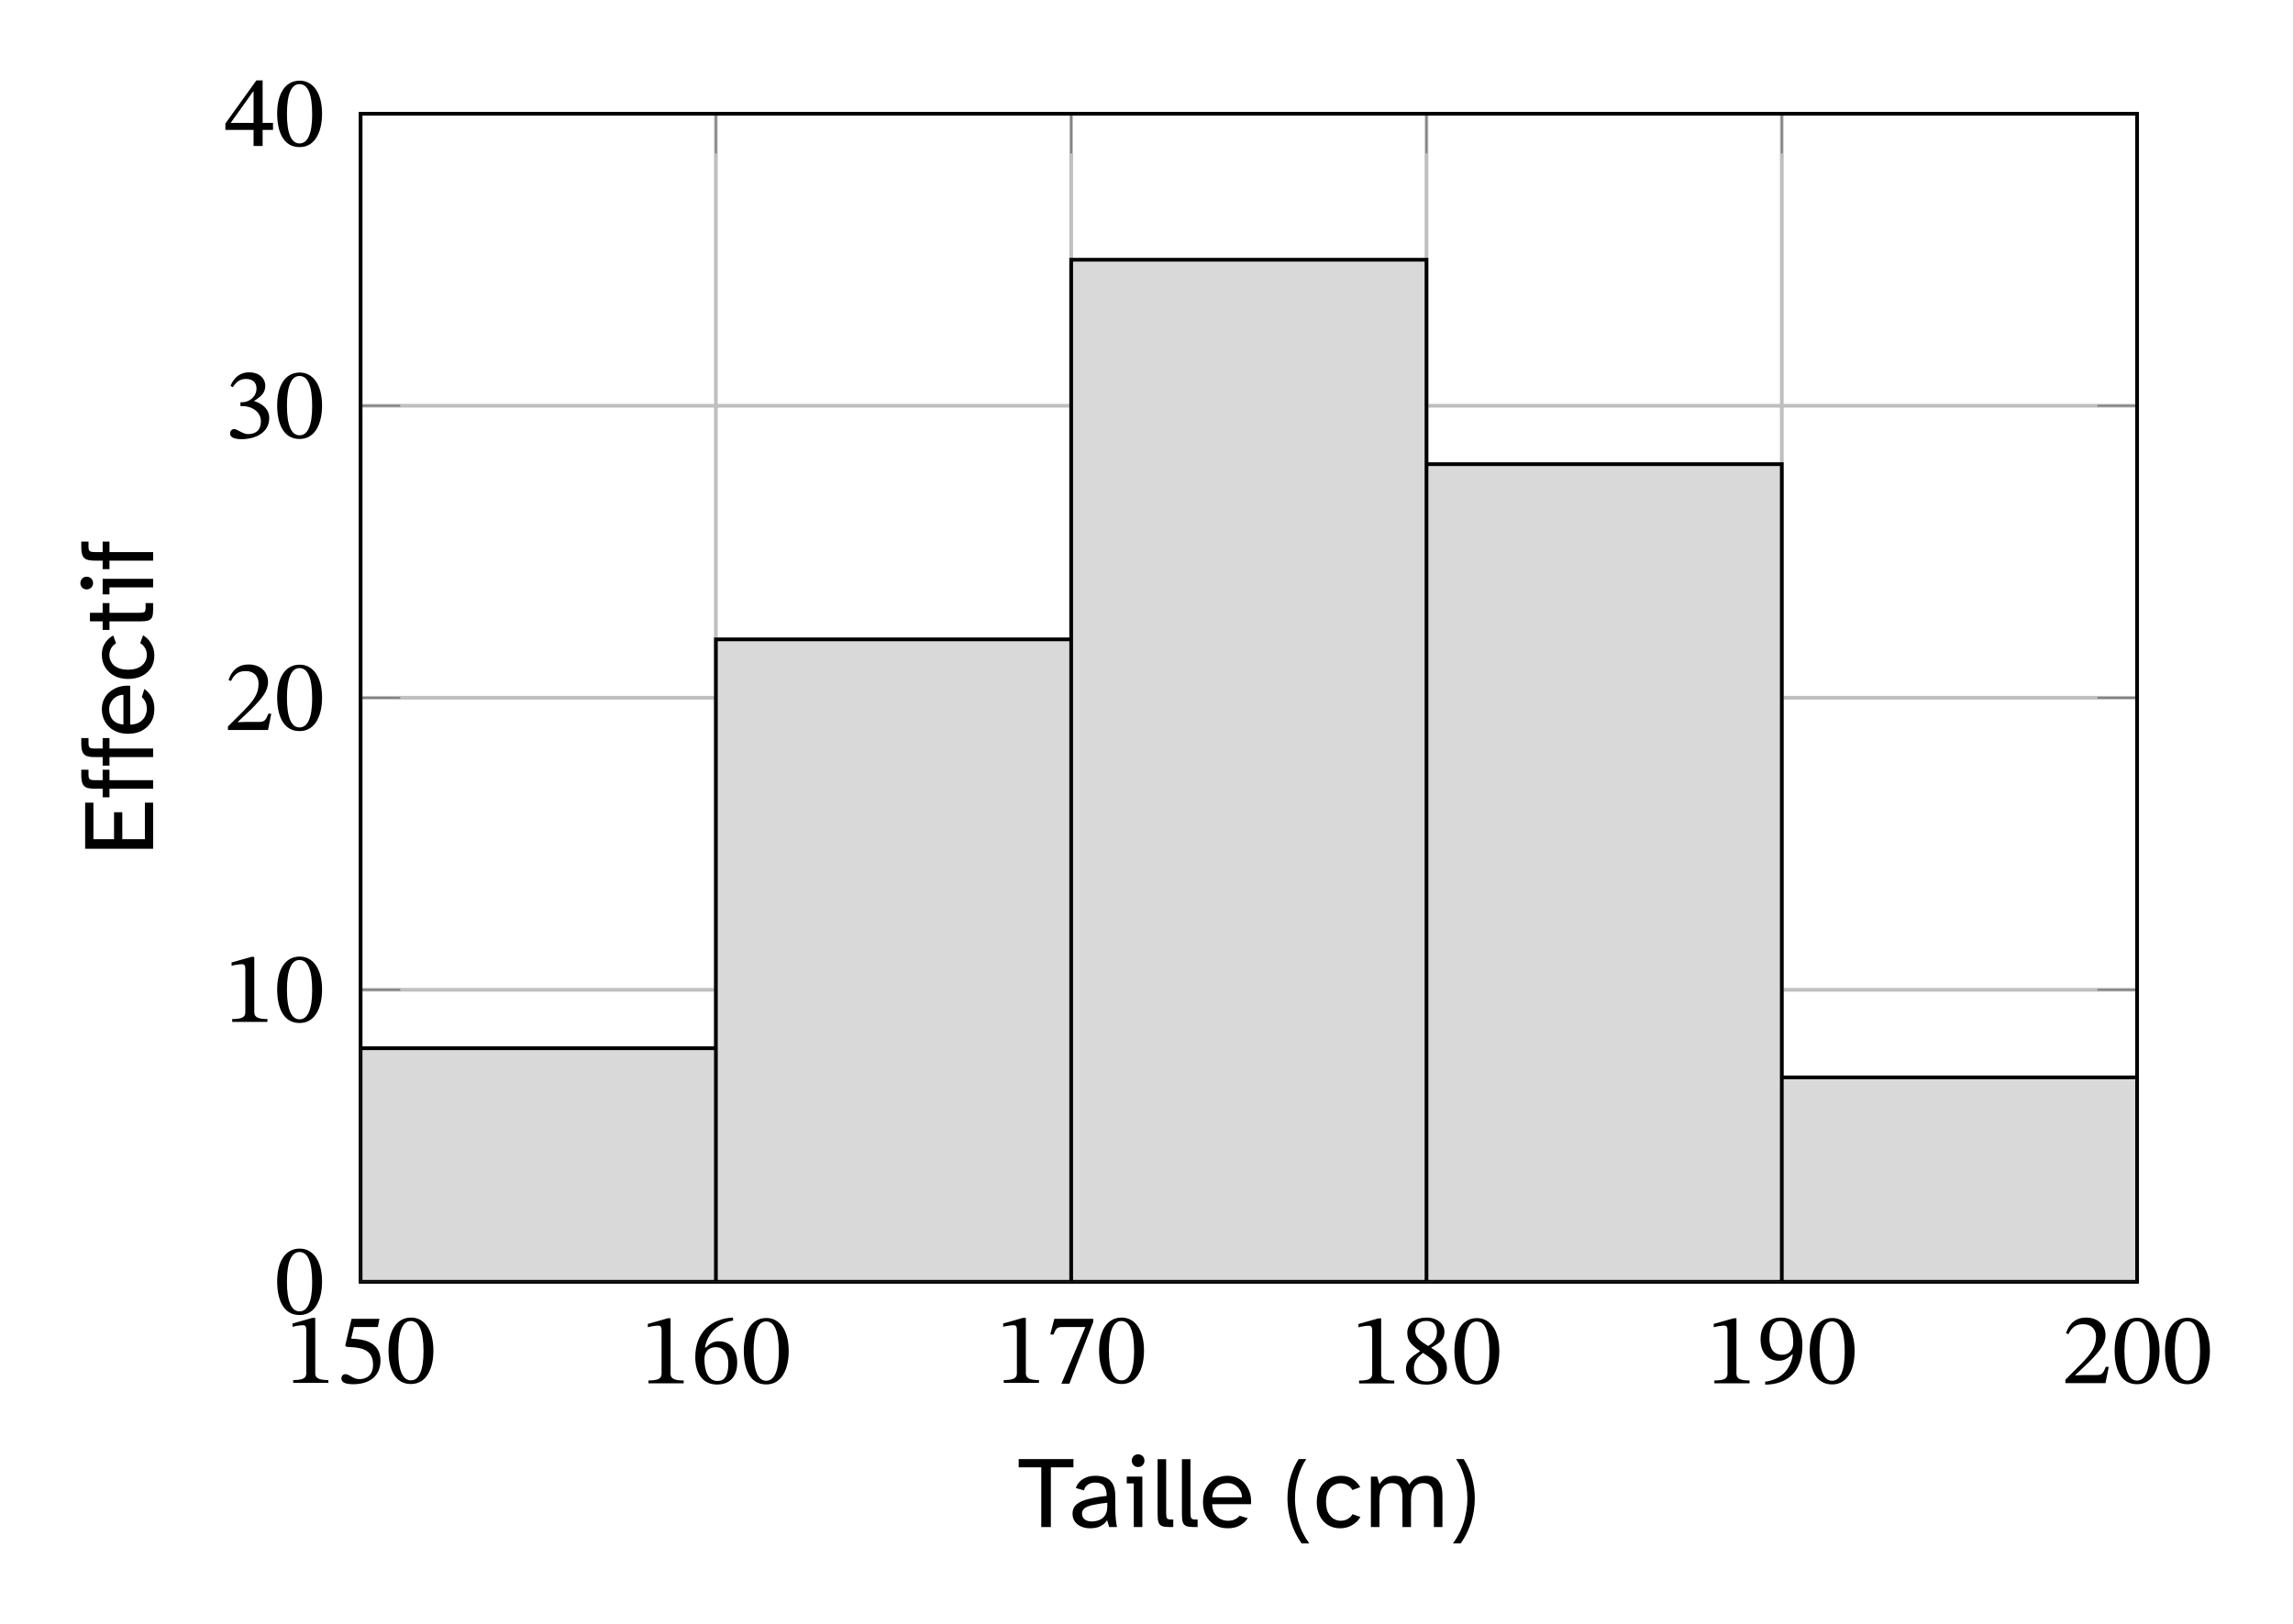
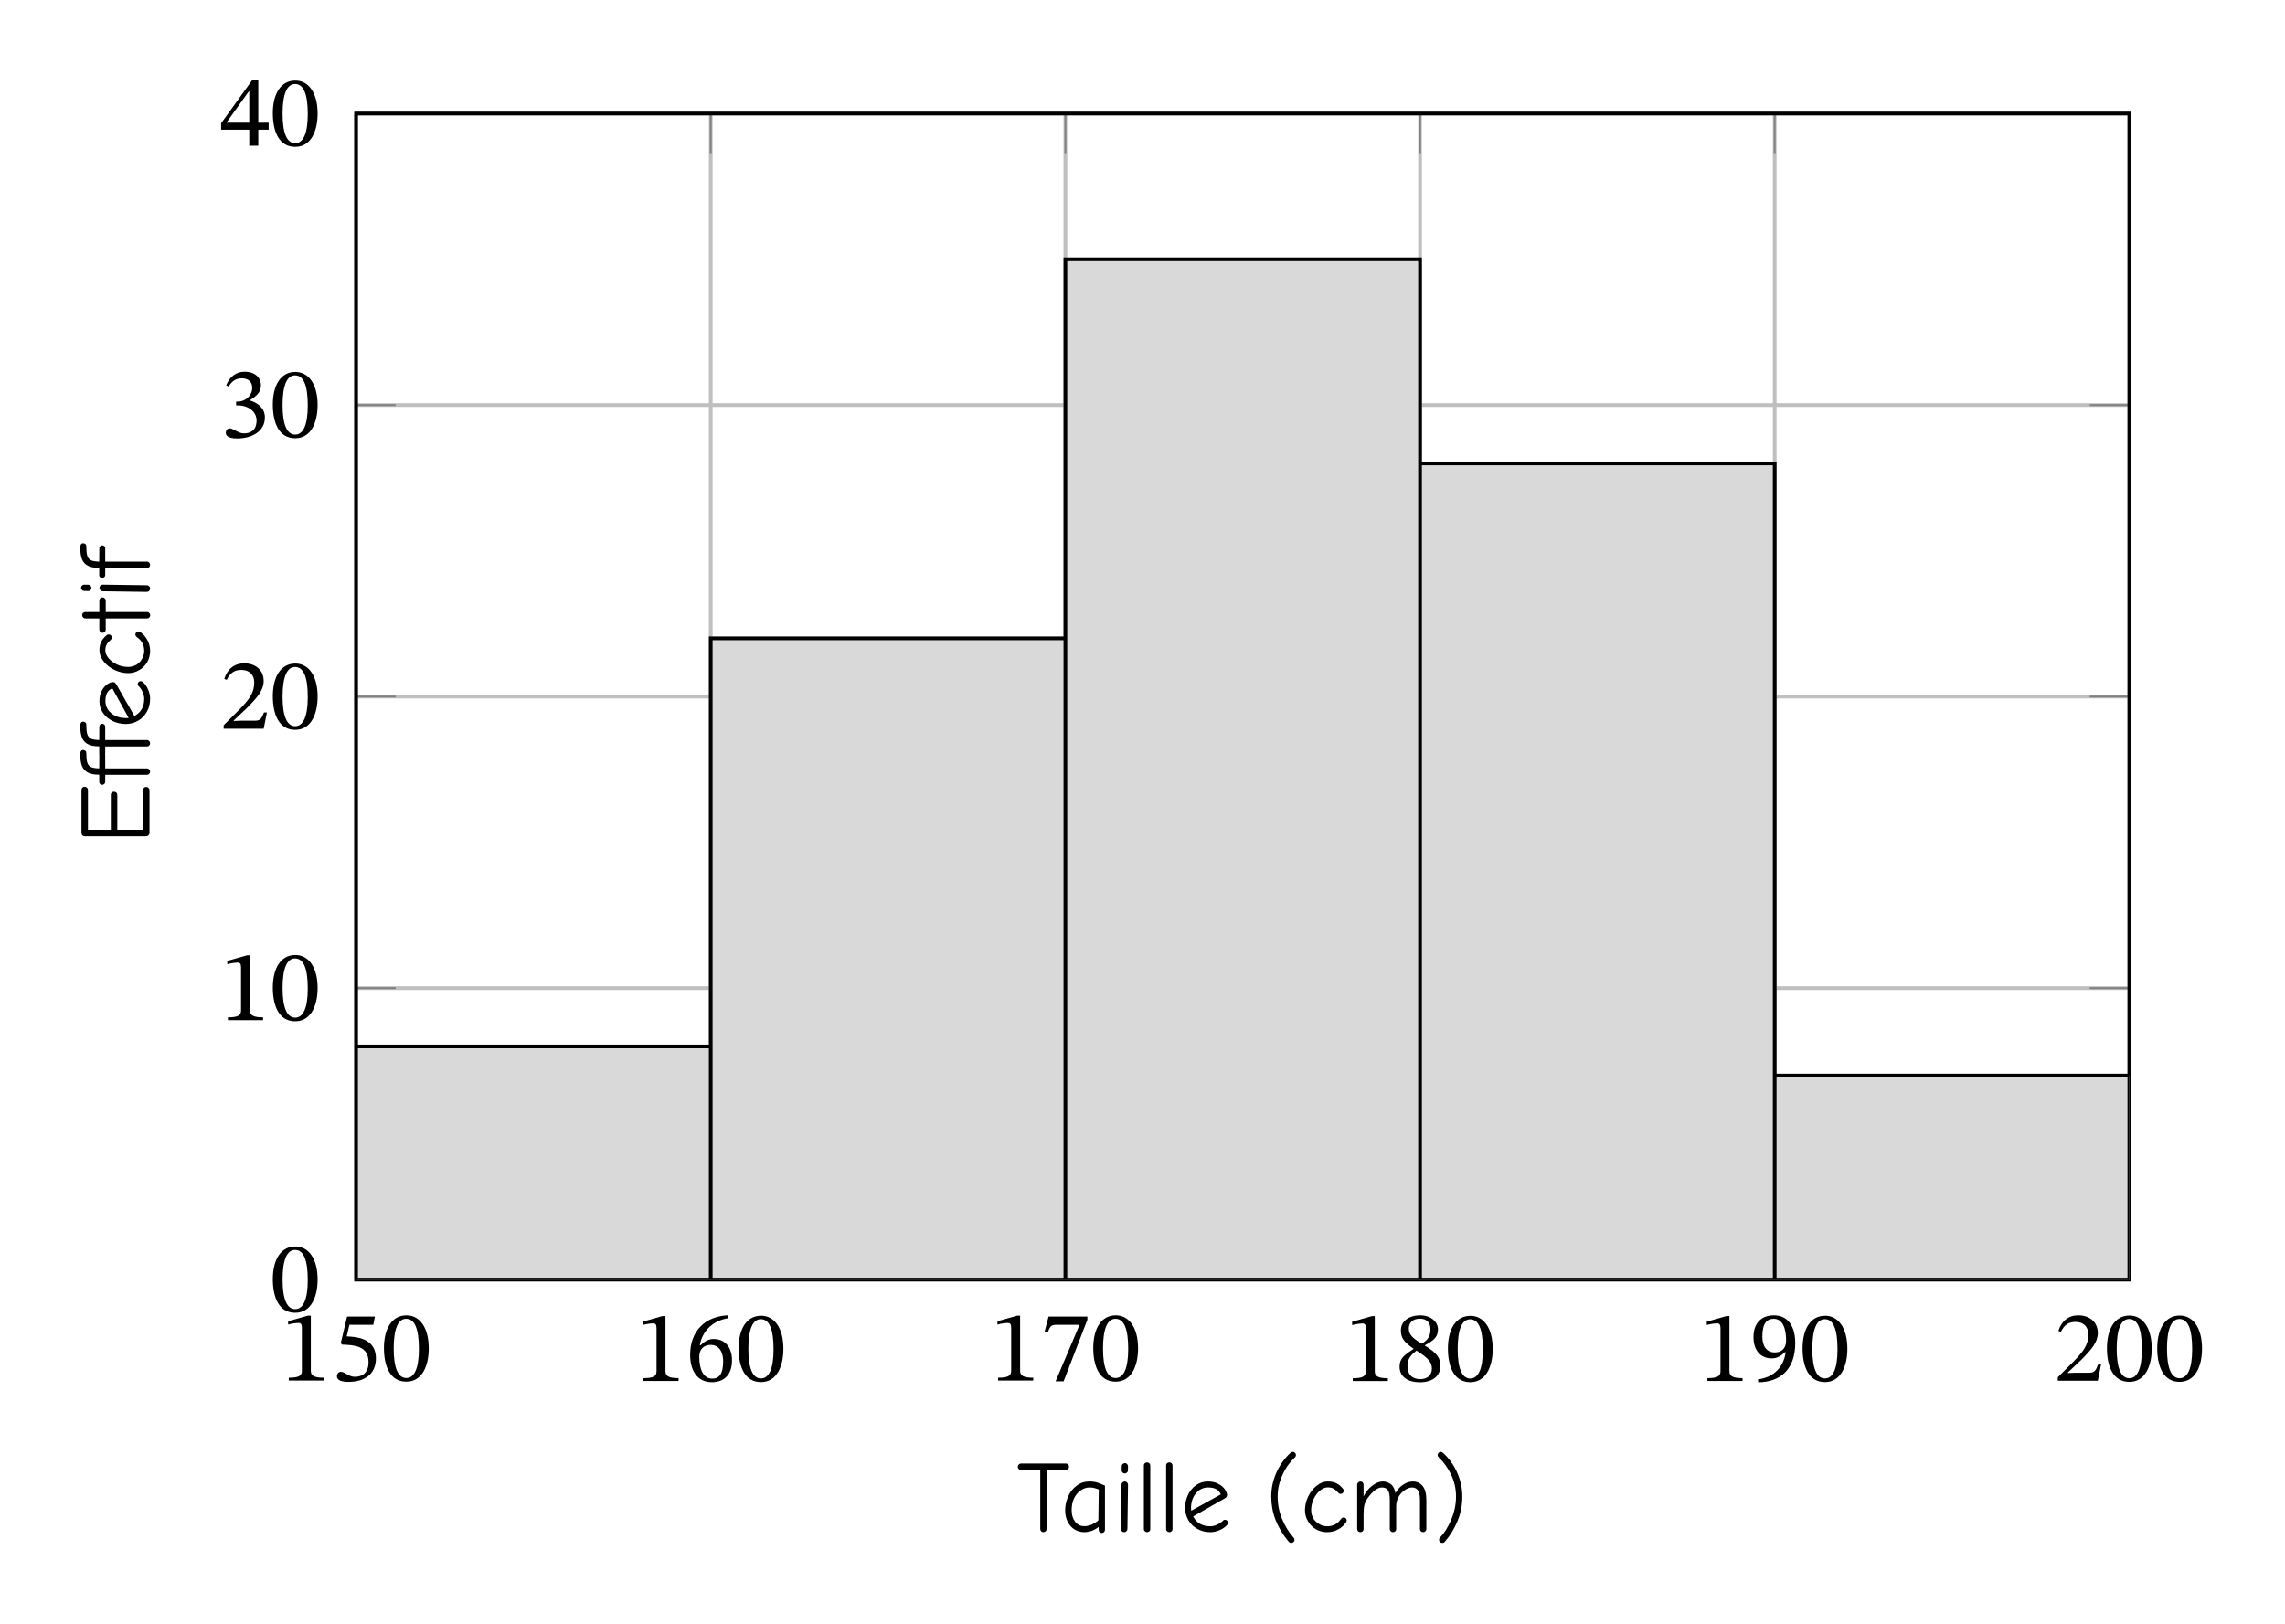
- <svg xmlns="http://www.w3.org/2000/svg" xmlns:xlink="http://www.w3.org/1999/xlink" version="1.1" width="245.81" height="174.11" viewBox="0 0 245.81 174.11">
+ <svg xmlns="http://www.w3.org/2000/svg" xmlns:xlink="http://www.w3.org/1999/xlink" version="1.1" width="245.4" height="174.34" viewBox="0 0 245.4 174.34">
  <defs>
    <path id="font_1_1138" d="M.426 0V.028C.334 .028 .297 .046 .297 .095V.639H.268L.074 .584V.551C.105 .561 .156 .567 .176 .567 .201 .567 .209 .553 .209 .518V.095C.209 .045 .174 .028 .08 .028V0H.426Z" />
    <path id="font_1_1142" d="M.417 .549 .433 .63H.159L.097 .369 .109 .354C.123 .354 .128 .354 .154 .352 .292 .345 .37 .304 .37 .179 .37 .075 .307 .037 .236 .037 .172 .037 .139 .086 .099 .086 .074 .086 .059 .066 .059 .043 .059 .006 .097-.013 .174-.013 .333-.013 .443 .065 .443 .219 .443 .376 .32 .423 .202 .432L.155 .435 .182 .549H.417Z" />
    <path id="font_1_1137" d="M.468 .317C.468 .523 .378 .642 .249 .642 .104 .642 .027 .51 .027 .32 .027 .143 .086-.011 .247-.011 .404-.011 .468 .146 .468 .317M.371 .311C.371 .119 .326 .025 .247 .025 .167 .025 .123 .121 .123 .315 .123 .513 .167 .608 .246 .608 .328 .608 .371 .514 .371 .311Z" />
    <path id="font_1_1143" d="M.415 .646C.2 .637 .045 .498 .045 .257 .045 .11 .11-.012 .259-.012 .385-.012 .457 .067 .457 .203 .457 .334 .386 .413 .277 .413 .225 .413 .188 .391 .147 .351L.14 .352C.165 .498 .277 .596 .417 .617L.415 .646M.37 .195C.37 .068 .33 .023 .263 .023 .176 .023 .135 .112 .135 .236 .135 .323 .189 .355 .247 .355 .33 .355 .37 .285 .37 .195Z" />
    <path id="font_1_1144" d="M.464 .599V.63H.082L.042 .477 .073 .474C.1 .539 .108 .549 .164 .549H.387L.151-.008H.23L.464 .599Z" />
    <path id="font_1_1145" d="M.448 .15C.448 .23 .412 .278 .295 .349V.352C.388 .403 .424 .436 .424 .509 .424 .588 .348 .647 .249 .647 .139 .647 .059 .59 .059 .499 .059 .431 .081 .39 .183 .319V.316C.09 .254 .046 .222 .046 .142 .046 .04 .13-.012 .246-.012 .365-.012 .448 .045 .448 .15M.213 .3C.334 .222 .364 .185 .364 .121 .364 .053 .312 .019 .25 .019 .174 .019 .124 .06 .124 .15 .124 .219 .156 .254 .213 .3M.35 .511C.35 .447 .33 .408 .264 .368 .175 .422 .137 .458 .137 .517 .137 .578 .179 .614 .247 .614 .311 .614 .35 .577 .35 .511Z" />
    <path id="font_1_1146" d="M.085-.013C.306-.011 .45 .116 .45 .374 .45 .522 .389 .646 .24 .646 .114 .646 .039 .567 .039 .432 .039 .3 .11 .222 .219 .222 .269 .222 .305 .243 .35 .284L.356 .283C.334 .121 .221 .032 .083 .016L.085-.013M.126 .438C.126 .566 .171 .612 .236 .612 .324 .612 .36 .523 .36 .398 .36 .312 .307 .281 .249 .281 .166 .281 .126 .345 .126 .438Z" />
    <path id="font_1_1139" d="M.464 .16H.435C.412 .1 .399 .079 .346 .079H.207L.137 .076V.081L.269 .206C.375 .313 .432 .382 .432 .471 .432 .576 .353 .644 .24 .644 .143 .644 .075 .588 .044 .491L.068 .481C.105 .556 .149 .579 .214 .579 .291 .579 .339 .531 .339 .456 .339 .351 .289 .288 .19 .186L.038 .034V0H.432L.464 .16Z" />
    <path id="font_1_1140" d="M.086 .498C.12 .551 .157 .579 .217 .579 .279 .579 .319 .545 .319 .486 .319 .405 .248 .35 .18 .35H.161V.312H.181C.277 .312 .362 .253 .362 .164 .362 .066 .301 .037 .238 .037 .214 .037 .2 .041 .157 .063 .122 .081 .114 .086 .098 .086 .072 .086 .059 .063 .059 .042 .059 .016 .081-.013 .171-.013 .317-.013 .444 .057 .444 .194 .444 .283 .377 .336 .297 .361V.364C.36 .404 .405 .441 .405 .51 .405 .586 .346 .644 .244 .644 .162 .644 .1 .598 .063 .511L.086 .498Z" />
    <path id="font_1_1141" d="M.481 .158V.227H.379V.645H.318L.013 .221V.158H.29V0H.379V.158H.481M.29 .227H.068V.231L.286 .536H.29V.227Z" />
    <clipPath id="clip_2">
-       <path transform="matrix(1,0,0,-1,38.654,137.441)" d="M0 0H190.443V125.246H0Z" />
+       <path transform="matrix(1,0,0,-1,38.24,137.442)" d="M0 0H190.443V125.246H0Z" />
    </clipPath>
-     <path id="font_3_34" d="M.232 0V.587H.01V.668H.548V.587H.326V0H.232Z" />
-     <path id="font_3_41" d="M.209-.012C.178-.012 .149-.006 .123 .005 .097 .016 .076 .033 .061 .054 .046 .075 .038 .101 .038 .131 .038 .17 .052 .201 .079 .224 .107 .247 .146 .264 .197 .276 .247 .289 .306 .299 .373 .306 .374 .348 .366 .38 .348 .403 .33 .426 .301 .437 .261 .437 .231 .437 .207 .43 .188 .416 .168 .403 .156 .384 .151 .36L.07 .384C.083 .422 .107 .451 .141 .472 .176 .493 .215 .504 .26 .504 .329 .504 .379 .488 .41 .455 .442 .423 .458 .372 .458 .303V.187C.458 .146 .46 .11 .463 .08 .466 .05 .47 .023 .475 0H.398L.378 .068C.363 .043 .342 .024 .315 .01 .288-.005 .252-.012 .209-.012M.227 .055C.253 .055 .278 .06 .301 .069 .324 .078 .343 .094 .358 .116 .373 .139 .38 .169 .38 .208V.239C.329 .234 .285 .227 .248 .219 .211 .212 .182 .201 .161 .188 .141 .174 .131 .156 .131 .133 .131 .11 .139 .091 .156 .076 .174 .062 .197 .055 .227 .055Z" />
-     <path id="font_3_49" d="M.156 .59C.139 .59 .125 .596 .112 .608 .1 .621 .094 .636 .094 .653 .094 .67 .1 .685 .112 .697 .125 .709 .139 .715 .156 .715 .173 .715 .188 .709 .201 .697 .213 .685 .219 .67 .219 .653 .219 .636 .213 .621 .201 .608 .188 .596 .173 .59 .156 .59M.114 0V.429H.045V.496H.198V0H.114Z" />
-     <path id="font_3_52" d="M.187 0C.156 0 .132 .003 .115 .009 .098 .016 .086 .028 .079 .046 .073 .064 .07 .09 .07 .124V.667H.154V.138C.154 .113 .157 .096 .162 .087 .167 .078 .182 .074 .205 .074H.224V0H.187Z" />
-     <path id="font_3_45" d="M.281-.012C.229-.012 .185-0 .149 .023 .113 .046 .086 .077 .066 .115 .047 .154 .038 .198 .038 .247 .038 .3 .049 .345 .07 .383 .091 .422 .12 .451 .156 .472 .193 .493 .234 .504 .279 .504 .318 .504 .353 .496 .383 .48 .413 .465 .438 .444 .457 .417 .477 .391 .492 .361 .501 .328 .51 .295 .513 .26 .51 .225H.128C.129 .184 .139 .151 .156 .127 .173 .103 .193 .086 .216 .076 .239 .067 .261 .062 .281 .062 .309 .062 .332 .066 .352 .076 .371 .085 .386 .096 .397 .111L.478 .087C.46 .058 .434 .035 .401 .016 .368-.003 .328-.012 .281-.012M.129 .292H.421C.421 .315 .415 .338 .404 .359 .392 .38 .375 .398 .354 .411 .333 .425 .308 .432 .279 .432 .254 .432 .231 .427 .209 .418 .187 .409 .169 .394 .154 .373 .14 .352 .132 .325 .129 .292Z" />
-     <path id="font_3_119" d="M.189-.161C.143-.096 .108-.025 .085 .05 .062 .126 .05 .203 .05 .28 .05 .348 .059 .415 .077 .481 .096 .547 .123 .609 .16 .668H.235C.202 .621 .176 .564 .155 .496 .134 .428 .124 .355 .124 .278 .124 .205 .135 .131 .156 .055 .178-.02 .214-.092 .265-.161H.189Z" />
-     <path id="font_3_43" d="M.269-.012C.222-.012 .181-.001 .146 .021 .111 .044 .085 .074 .066 .113 .047 .152 .038 .196 .038 .246 .038 .295 .048 .34 .067 .378 .087 .417 .115 .448 .151 .47 .187 .493 .229 .504 .278 .504 .323 .504 .361 .493 .393 .471 .425 .449 .449 .423 .465 .392L.388 .364C.377 .384 .362 .4 .341 .412 .32 .424 .297 .43 .272 .43 .247 .43 .224 .423 .202 .41 .18 .398 .162 .378 .149 .35 .136 .323 .129 .289 .129 .247 .129 .206 .136 .171 .149 .143 .163 .116 .181 .095 .202 .082 .224 .069 .247 .062 .272 .062 .299 .062 .323 .068 .343 .08 .364 .093 .379 .108 .39 .127L.467 .099C.448 .067 .422 .04 .387 .02 .352-.001 .313-.012 .269-.012Z" />
-     <path id="font_3_53" d="M.07 0V.496H.132L.154 .421C.168 .444 .187 .464 .212 .48 .236 .496 .266 .504 .303 .504 .341 .504 .372 .496 .395 .481 .418 .466 .435 .444 .446 .417 .466 .448 .49 .47 .518 .483 .547 .497 .578 .504 .613 .504 .67 .504 .711 .486 .736 .451 .761 .416 .773 .371 .773 .314V0H.689V.289C.689 .314 .686 .338 .681 .359 .676 .381 .666 .399 .651 .412 .636 .425 .614 .432 .583 .432 .547 .432 .518 .418 .497 .391 .475 .363 .464 .322 .464 .269V0H.38V.289C.38 .314 .378 .338 .372 .359 .368 .381 .358 .399 .342 .412 .328 .425 .305 .432 .274 .432 .238 .432 .209 .418 .187 .391 .165 .363 .154 .322 .154 .269V0H.07Z" />
-     <path id="font_3_120" d="M.035-.161C.086-.092 .122-.02 .144 .056 .166 .132 .177 .206 .177 .279 .177 .356 .167 .428 .146 .496 .126 .564 .099 .621 .066 .668H.141C.178 .609 .206 .547 .223 .481 .241 .415 .25 .348 .25 .281 .25 .203 .238 .126 .215 .05 .192-.025 .157-.096 .112-.161H.035Z" />
-     <path id="font_3_19" d="M.076 0V.668H.529V.587H.17V.384H.435V.303H.17V.081H.529V0H.076Z" />
-     <path id="font_3_46" d="M.099 0V.429H.015V.496H.099V.57C.099 .604 .102 .631 .109 .651 .116 .671 .129 .685 .148 .693 .167 .702 .195 .706 .232 .706H.286V.635H.234C.213 .635 .199 .631 .192 .622 .186 .613 .183 .596 .183 .571V.496H.286V.429H.183V0H.099Z" />
-     <path id="font_3_60" d="M.221 0C.19 0 .165 .003 .148 .009 .132 .016 .12 .028 .113 .046 .107 .064 .104 .09 .104 .124V.429H.02V.496H.104V.621H.188V.496H.284V.429H.188V.138C.188 .113 .191 .096 .195 .087 .201 .078 .215 .074 .239 .074H.284V0H.221Z" />
+     <path id="font_3_55" d="M.261-.006C.252-.006 .245-.003 .239 .003 .233 .01 .23 .017 .23 .026V.607H.041C.032 .607 .025 .61 .018 .616 .012 .622 .009 .629 .009 .638 .009 .647 .012 .654 .018 .66 .025 .667 .032 .67 .041 .67H.482C.491 .67 .498 .667 .504 .661 .51 .655 .513 .647 .513 .638 .513 .629 .51 .622 .504 .616 .498 .61 .491 .607 .482 .607H.293V.026C.293 .017 .29 .01 .283 .003 .277-.003 .27-.006 .261-.006Z" />
+     <path id="font_3_68" d="M.407-.014C.397-.014 .389-.011 .384-.005 .379 .002 .376 .01 .376 .019V.047C.358 .031 .336 .018 .311 .008 .286-.001 .26-.006 .235-.006 .199-.006 .167 .003 .138 .021 .109 .039 .087 .065 .07 .098 .054 .131 .046 .168 .046 .21 .046 .255 .056 .3 .074 .343 .093 .387 .121 .423 .158 .451 .194 .479 .237 .493 .286 .493 .317 .493 .344 .489 .367 .481 .39 .473 .414 .463 .438 .452V.019C.438 .01 .435 .002 .429-.005 .423-.011 .416-.014 .407-.014M.235 .053C.261 .053 .287 .059 .313 .071 .339 .084 .359 .097 .373 .111L.377 .414C.366 .419 .352 .423 .335 .428 .318 .432 .303 .434 .288 .434 .255 .434 .225 .424 .198 .405 .171 .386 .149 .359 .133 .326 .118 .292 .11 .254 .11 .212 .11 .163 .122 .125 .145 .096 .168 .067 .198 .053 .235 .053Z" />
+     <path id="font_3_76" d="M.117 .572C.108 .572 .101 .575 .095 .581 .089 .587 .086 .594 .086 .603L.087 .644C.087 .652 .09 .659 .097 .665 .104 .671 .111 .674 .119 .674 .127 .674 .134 .671 .14 .664 .146 .658 .149 .651 .149 .643L.148 .602C.148 .593 .145 .586 .138 .581 .132 .575 .125 .572 .117 .572M.111-.006C.102-.006 .095-.003 .088 .003 .081 .01 .078 .017 .078 .026L.084 .46C.084 .469 .087 .476 .094 .483 .101 .49 .108 .493 .117 .493 .126 .493 .133 .49 .139 .483 .146 .477 .149 .469 .149 .46L.143 .026C.143 .017 .14 .01 .133 .003 .127-.003 .12-.006 .111-.006Z" />
+     <path id="font_3_79" d="M.11-.006C.102-.006 .095-.003 .088 .003 .081 .008 .078 .015 .078 .022V.651C.078 .66 .081 .667 .087 .673 .093 .678 .101 .681 .11 .681 .118 .681 .125 .678 .132 .672 .138 .666 .141 .659 .141 .651V.022C.141 .015 .138 .008 .132 .003 .125-.003 .118-.006 .11-.006Z" />
+     <path id="font_3_72" d="M.295-.006C.246-.006 .203 .005 .165 .027 .127 .048 .098 .077 .077 .114 .056 .151 .046 .191 .046 .234 .046 .279 .056 .322 .074 .361 .093 .401 .12 .433 .154 .457 .188 .481 .227 .493 .271 .493 .311 .493 .345 .485 .373 .47 .402 .455 .423 .436 .438 .415 .452 .394 .459 .375 .459 .358 .459 .346 .451 .335 .435 .326L.125 .149C.142 .117 .164 .093 .193 .076 .222 .06 .255 .052 .294 .052 .315 .052 .338 .057 .361 .068 .385 .079 .404 .091 .418 .106 .423 .113 .429 .116 .438 .116 .447 .116 .454 .113 .46 .107 .465 .102 .468 .095 .468 .086 .468 .079 .465 .073 .46 .066 .442 .045 .417 .028 .386 .014 .355 .001 .325-.006 .295-.006M.397 .366C.388 .389 .373 .406 .353 .417 .333 .428 .306 .434 .272 .434 .24 .434 .211 .425 .186 .408 .161 .39 .141 .366 .126 .336 .112 .306 .105 .273 .104 .237 .104 .224 .105 .213 .106 .205L.397 .366Z" />
+     <path id="font_3_11" d="M.259-.112C.248-.112 .238-.108 .231-.099 .117 .037 .06 .185 .06 .344 .06 .426 .077 .504 .11 .579 .143 .654 .189 .718 .246 .772 .257 .781 .265 .785 .272 .785 .28 .785 .287 .782 .293 .775 .3 .769 .303 .762 .303 .753 .303 .744 .299 .736 .292 .729 .267 .706 .241 .676 .215 .639 .19 .601 .168 .557 .15 .506 .132 .455 .123 .401 .123 .344 .123 .267 .138 .193 .167 .123 .196 .054 .233-.007 .279-.059 .286-.066 .289-.073 .289-.082 .289-.09 .286-.097 .279-.103 .273-.109 .266-.112 .259-.112Z" />
+     <path id="font_3_70" d="M.264-.006C.225-.006 .189 .003 .155 .022 .122 .041 .095 .068 .076 .101 .056 .134 .046 .171 .046 .211 .046 .256 .057 .301 .077 .344 .098 .388 .126 .424 .161 .451 .196 .479 .232 .493 .269 .493 .304 .493 .332 .487 .354 .476 .377 .465 .398 .447 .419 .423 .424 .418 .427 .411 .427 .402 .427 .393 .424 .386 .419 .38 .413 .374 .406 .371 .397 .371 .388 .371 .38 .375 .374 .382 .359 .399 .344 .413 .329 .421 .314 .43 .294 .435 .271 .435 .244 .435 .218 .424 .193 .403 .168 .382 .147 .354 .131 .32 .115 .285 .107 .25 .107 .213 .107 .18 .115 .151 .13 .126 .146 .102 .166 .084 .191 .071 .215 .058 .239 .052 .264 .052 .321 .052 .366 .075 .398 .121 .407 .133 .416 .139 .426 .139 .435 .139 .442 .136 .448 .13 .454 .124 .457 .117 .457 .109 .457 .102 .454 .095 .447 .086 .43 .061 .405 .039 .372 .021 .339 .003 .303-.006 .264-.006Z" />
+     <path id="font_3_80" d="M.11-.006C.101-.006 .094-.003 .087 .003 .081 .009 .078 .016 .078 .024V.462C.078 .47 .081 .477 .087 .483 .094 .49 .101 .493 .11 .493 .119 .493 .126 .49 .132 .483 .138 .477 .141 .47 .141 .462V.347C.163 .39 .191 .426 .227 .452 .262 .479 .296 .493 .33 .493 .359 .493 .385 .484 .408 .467 .431 .451 .446 .421 .455 .38 .479 .419 .506 .447 .536 .465 .566 .484 .596 .493 .625 .493 .666 .493 .698 .478 .723 .448 .747 .418 .759 .371 .759 .308V.024C.759 .016 .756 .009 .749 .003 .743-.003 .736-.006 .727-.006 .718-.006 .711-.003 .705 .003 .699 .009 .696 .016 .696 .024V.315C.696 .356 .689 .387 .676 .406 .663 .425 .643 .434 .617 .434 .597 .434 .575 .426 .551 .411 .526 .396 .505 .374 .488 .346 .471 .318 .462 .286 .462 .25V.024C.462 .016 .459 .009 .453 .003 .447-.003 .44-.006 .431-.006 .422-.006 .415-.003 .408 .003 .402 .009 .399 .016 .399 .024V.315C.399 .357 .393 .387 .381 .406 .369 .425 .349 .434 .322 .434 .299 .434 .276 .425 .252 .406 .228 .387 .206 .363 .186 .336 .168 .311 .156 .287 .15 .265 .144 .243 .141 .212 .141 .173V.024C.141 .016 .138 .009 .132 .003 .126-.003 .119-.006 .11-.006Z" />
+     <path id="font_3_12" d="M.088-.112C.08-.112 .073-.109 .066-.103 .06-.097 .057-.09 .057-.082 .057-.073 .06-.065 .067-.059 .11-.014 .146 .045 .177 .118 .208 .191 .224 .266 .224 .344 .224 .422 .208 .495 .175 .562 .142 .629 .102 .685 .055 .729 .047 .737 .043 .745 .043 .753 .043 .762 .046 .769 .052 .775 .059 .782 .066 .785 .075 .785 .081 .785 .089 .781 .1 .772 .157 .718 .203 .654 .236 .579 .269 .504 .286 .426 .286 .344 .286 .257 .27 .177 .238 .102 .207 .027 .166-.04 .115-.099 .109-.108 .1-.112 .088-.112Z" />
+     <path id="font_3_40" d="M.116 0C.107 0 .1 .003 .093 .01 .086 .017 .083 .024 .083 .033V.638C.083 .647 .086 .654 .092 .66 .099 .667 .107 .67 .116 .67H.539C.548 .67 .556 .667 .562 .661 .568 .655 .571 .647 .571 .638 .571 .629 .568 .622 .561 .615 .555 .609 .548 .606 .539 .606H.147V.381H.491C.5 .381 .508 .378 .514 .372 .519 .367 .522 .359 .522 .35 .522 .341 .519 .333 .513 .326 .507 .32 .5 .317 .491 .317H.147V.064H.537C.546 .064 .554 .061 .56 .055 .566 .049 .569 .042 .569 .033 .569 .024 .566 .016 .559 .009 .553 .003 .546 0 .537 0H.116Z" />
+     <path id="font_3_73" d="M.118-.006C.109-.006 .102-.003 .095 .003 .089 .009 .086 .016 .086 .023V.436H.016C.009 .436 .002 .439-.004 .445-.01 .451-.013 .458-.013 .466-.013 .473-.01 .48-.005 .486 .001 .492 .007 .495 .014 .495H.087C.087 .542 .094 .579 .108 .606 .122 .633 .143 .653 .173 .665 .202 .676 .24 .682 .288 .682 .316 .682 .33 .672 .33 .653 .33 .644 .327 .637 .322 .631 .317 .625 .309 .622 .3 .622 .259 .622 .228 .619 .208 .613 .187 .607 .173 .595 .163 .577 .154 .56 .15 .532 .149 .495L.281 .494C.288 .494 .294 .491 .3 .486 .307 .48 .31 .473 .31 .466 .31 .458 .307 .451 .301 .445 .296 .439 .289 .436 .281 .436H.149V.023C.149 .016 .146 .009 .139 .003 .133-.003 .126-.006 .118-.006Z" />
+     <path id="font_3_87" d="M.135-.007C.126-.007 .119-.004 .112 .002 .106 .008 .103 .015 .103 .023V.431H-.008C-.017 .431-.024 .434-.03 .44-.036 .447-.039 .454-.039 .463-.039 .472-.036 .48-.029 .486-.022 .491-.015 .494-.006 .494H.103V.631C.103 .64 .106 .647 .112 .653 .119 .66 .126 .663 .135 .663 .144 .663 .152 .66 .158 .653 .163 .647 .166 .64 .166 .631V.494H.278C.287 .494 .295 .491 .301 .485 .307 .479 .31 .472 .31 .463 .31 .454 .307 .447 .3 .44 .294 .434 .287 .431 .278 .431H.166V.023C.166 .015 .163 .008 .156 .002 .15-.004 .143-.007 .135-.007Z" />
  </defs>
-   <path transform="matrix(1,0,0,-1,38.654,137.441)" stroke-width=".399" stroke-linecap="butt" stroke-miterlimit="10" stroke-linejoin="miter" fill="none" stroke="#bfbfbf" d="M0 0V125.246M38.089 0V125.246M76.177 0V125.246M114.266 0V125.246M152.354 0V125.246M190.443 0V125.246" />
-   <path transform="matrix(1,0,0,-1,38.654,137.441)" stroke-width=".399" stroke-linecap="butt" stroke-miterlimit="10" stroke-linejoin="miter" fill="none" stroke="#bfbfbf" d="M0 0H190.443M0 31.312H190.443M0 62.623H190.443M0 93.935H190.443M0 125.246H190.443" />
-   <path transform="matrix(1,0,0,-1,38.654,137.441)" stroke-width=".199" stroke-linecap="butt" stroke-miterlimit="10" stroke-linejoin="miter" fill="none" stroke="#7f807f" d="M0 0V4.252M38.089 0V4.252M76.177 0V4.252M114.266 0V4.252M152.354 0V4.252M190.443 0V4.252M0 125.246V120.994M38.089 125.246V120.994M76.177 125.246V120.994M114.266 125.246V120.994M152.354 125.246V120.994M190.443 125.246V120.994" />
-   <path transform="matrix(1,0,0,-1,38.654,137.441)" stroke-width=".199" stroke-linecap="butt" stroke-miterlimit="10" stroke-linejoin="miter" fill="none" stroke="#7f807f" d="M0 0H4.252M0 31.312H4.252M0 62.623H4.252M0 93.935H4.252M0 125.246H4.252M190.443 0H186.191M190.443 31.312H186.191M190.443 62.623H186.191M190.443 93.935H186.191M190.443 125.246H186.191" />
-   <path transform="matrix(1,0,0,-1,38.654,137.441)" stroke-width=".399" stroke-linecap="butt" stroke-miterlimit="10" stroke-linejoin="miter" fill="none" stroke="#000000" d="M0 0V125.246H190.443V0H0Z" />
-   <use data-text="1" xlink:href="#font_1_1138" transform="matrix(10.9091,0,0,-10.9091,30.554,148.28)" />
-   <use data-text="5" xlink:href="#font_1_1142" transform="matrix(10.9091,0,0,-10.9091,35.95401,148.28)" />
-   <use data-text="0" xlink:href="#font_1_1137" transform="matrix(10.9091,0,0,-10.9091,41.35401,148.28)" />
-   <use data-text="1" xlink:href="#font_1_1138" transform="matrix(10.9091,0,0,-10.9091,68.64201,148.324)" />
-   <use data-text="6" xlink:href="#font_1_1143" transform="matrix(10.9091,0,0,-10.9091,74.04201,148.324)" />
-   <use data-text="0" xlink:href="#font_1_1137" transform="matrix(10.9091,0,0,-10.9091,79.44202,148.324)" />
-   <use data-text="1" xlink:href="#font_1_1138" transform="matrix(10.9091,0,0,-10.9091,106.731,148.28)" />
-   <use data-text="7" xlink:href="#font_1_1144" transform="matrix(10.9091,0,0,-10.9091,112.131,148.28)" />
-   <use data-text="0" xlink:href="#font_1_1137" transform="matrix(10.9091,0,0,-10.9091,117.531,148.28)" />
-   <use data-text="1" xlink:href="#font_1_1138" transform="matrix(10.9091,0,0,-10.9091,144.82,148.335)" />
-   <use data-text="8" xlink:href="#font_1_1145" transform="matrix(10.9091,0,0,-10.9091,150.22,148.335)" />
-   <use data-text="0" xlink:href="#font_1_1137" transform="matrix(10.9091,0,0,-10.9091,155.62,148.335)" />
-   <use data-text="1" xlink:href="#font_1_1138" transform="matrix(10.9091,0,0,-10.9091,182.908,148.324)" />
-   <use data-text="9" xlink:href="#font_1_1146" transform="matrix(10.9091,0,0,-10.9091,188.308,148.324)" />
-   <use data-text="0" xlink:href="#font_1_1137" transform="matrix(10.9091,0,0,-10.9091,193.708,148.324)" />
-   <use data-text="2" xlink:href="#font_1_1139" transform="matrix(10.9091,0,0,-10.9091,220.997,148.302)" />
-   <use data-text="0" xlink:href="#font_1_1137" transform="matrix(10.9091,0,0,-10.9091,226.397,148.302)" />
-   <use data-text="0" xlink:href="#font_1_1137" transform="matrix(10.9091,0,0,-10.9091,231.797,148.302)" />
-   <use data-text="0" xlink:href="#font_1_1137" transform="matrix(10.9091,0,0,-10.9091,29.419,140.883)" />
-   <use data-text="1" xlink:href="#font_1_1138" transform="matrix(10.9091,0,0,-10.9091,24.019,109.571)" />
-   <use data-text="0" xlink:href="#font_1_1137" transform="matrix(10.9091,0,0,-10.9091,29.419,109.571)" />
-   <use data-text="2" xlink:href="#font_1_1139" transform="matrix(10.9091,0,0,-10.9091,24.019,78.27101)" />
-   <use data-text="0" xlink:href="#font_1_1137" transform="matrix(10.9091,0,0,-10.9091,29.419,78.27101)" />
-   <use data-text="3" xlink:href="#font_1_1140" transform="matrix(10.9091,0,0,-10.9091,24.019,46.94801)" />
-   <use data-text="0" xlink:href="#font_1_1137" transform="matrix(10.9091,0,0,-10.9091,29.419,46.94801)" />
-   <use data-text="4" xlink:href="#font_1_1141" transform="matrix(10.9091,0,0,-10.9091,24.019,15.65301)" />
-   <use data-text="0" xlink:href="#font_1_1137" transform="matrix(10.9091,0,0,-10.9091,29.419,15.65301)" />
+   <path transform="matrix(1,0,0,-1,38.24,137.442)" stroke-width=".399" stroke-linecap="butt" stroke-miterlimit="10" stroke-linejoin="miter" fill="none" stroke="#bfbfbf" d="M0 0V125.246M38.089 0V125.246M76.177 0V125.246M114.266 0V125.246M152.354 0V125.246M190.443 0V125.246" />
+   <path transform="matrix(1,0,0,-1,38.24,137.442)" stroke-width=".399" stroke-linecap="butt" stroke-miterlimit="10" stroke-linejoin="miter" fill="none" stroke="#bfbfbf" d="M0 0H190.443M0 31.312H190.443M0 62.623H190.443M0 93.935H190.443M0 125.246H190.443" />
+   <path transform="matrix(1,0,0,-1,38.24,137.442)" stroke-width=".199" stroke-linecap="butt" stroke-miterlimit="10" stroke-linejoin="miter" fill="none" stroke="#7f807f" d="M0 0V4.252M38.089 0V4.252M76.177 0V4.252M114.266 0V4.252M152.354 0V4.252M190.443 0V4.252M0 125.246V120.994M38.089 125.246V120.994M76.177 125.246V120.994M114.266 125.246V120.994M152.354 125.246V120.994M190.443 125.246V120.994" />
+   <path transform="matrix(1,0,0,-1,38.24,137.442)" stroke-width=".199" stroke-linecap="butt" stroke-miterlimit="10" stroke-linejoin="miter" fill="none" stroke="#7f807f" d="M0 0H4.252M0 31.312H4.252M0 62.623H4.252M0 93.935H4.252M0 125.246H4.252M190.443 0H186.191M190.443 31.312H186.191M190.443 62.623H186.191M190.443 93.935H186.191M190.443 125.246H186.191" />
+   <path transform="matrix(1,0,0,-1,38.24,137.442)" stroke-width=".399" stroke-linecap="butt" stroke-miterlimit="10" stroke-linejoin="miter" fill="none" stroke="#000000" d="M0 0V125.246H190.443V0H0Z" />
+   <use data-text="1" xlink:href="#font_1_1138" transform="matrix(10.9091,0,0,-10.9091,30.14,148.281)" />
+   <use data-text="5" xlink:href="#font_1_1142" transform="matrix(10.9091,0,0,-10.9091,35.54001,148.281)" />
+   <use data-text="0" xlink:href="#font_1_1137" transform="matrix(10.9091,0,0,-10.9091,40.94001,148.281)" />
+   <use data-text="1" xlink:href="#font_1_1138" transform="matrix(10.9091,0,0,-10.9091,68.22801,148.325)" />
+   <use data-text="6" xlink:href="#font_1_1143" transform="matrix(10.9091,0,0,-10.9091,73.62801,148.325)" />
+   <use data-text="0" xlink:href="#font_1_1137" transform="matrix(10.9091,0,0,-10.9091,79.02802,148.325)" />
+   <use data-text="1" xlink:href="#font_1_1138" transform="matrix(10.9091,0,0,-10.9091,106.317,148.281)" />
+   <use data-text="7" xlink:href="#font_1_1144" transform="matrix(10.9091,0,0,-10.9091,111.717,148.281)" />
+   <use data-text="0" xlink:href="#font_1_1137" transform="matrix(10.9091,0,0,-10.9091,117.117,148.281)" />
+   <use data-text="1" xlink:href="#font_1_1138" transform="matrix(10.9091,0,0,-10.9091,144.406,148.336)" />
+   <use data-text="8" xlink:href="#font_1_1145" transform="matrix(10.9091,0,0,-10.9091,149.806,148.336)" />
+   <use data-text="0" xlink:href="#font_1_1137" transform="matrix(10.9091,0,0,-10.9091,155.206,148.336)" />
+   <use data-text="1" xlink:href="#font_1_1138" transform="matrix(10.9091,0,0,-10.9091,182.494,148.325)" />
+   <use data-text="9" xlink:href="#font_1_1146" transform="matrix(10.9091,0,0,-10.9091,187.894,148.325)" />
+   <use data-text="0" xlink:href="#font_1_1137" transform="matrix(10.9091,0,0,-10.9091,193.294,148.325)" />
+   <use data-text="2" xlink:href="#font_1_1139" transform="matrix(10.9091,0,0,-10.9091,220.583,148.303)" />
+   <use data-text="0" xlink:href="#font_1_1137" transform="matrix(10.9091,0,0,-10.9091,225.983,148.303)" />
+   <use data-text="0" xlink:href="#font_1_1137" transform="matrix(10.9091,0,0,-10.9091,231.383,148.303)" />
+   <use data-text="0" xlink:href="#font_1_1137" transform="matrix(10.9091,0,0,-10.9091,29.005,140.884)" />
+   <use data-text="1" xlink:href="#font_1_1138" transform="matrix(10.9091,0,0,-10.9091,23.605,109.572)" />
+   <use data-text="0" xlink:href="#font_1_1137" transform="matrix(10.9091,0,0,-10.9091,29.00501,109.572)" />
+   <use data-text="2" xlink:href="#font_1_1139" transform="matrix(10.9091,0,0,-10.9091,23.605,78.272)" />
+   <use data-text="0" xlink:href="#font_1_1137" transform="matrix(10.9091,0,0,-10.9091,29.00501,78.272)" />
+   <use data-text="3" xlink:href="#font_1_1140" transform="matrix(10.9091,0,0,-10.9091,23.605,46.94901)" />
+   <use data-text="0" xlink:href="#font_1_1137" transform="matrix(10.9091,0,0,-10.9091,29.00501,46.94901)" />
+   <use data-text="4" xlink:href="#font_1_1141" transform="matrix(10.9091,0,0,-10.9091,23.605,15.654)" />
+   <use data-text="0" xlink:href="#font_1_1137" transform="matrix(10.9091,0,0,-10.9091,29.00501,15.654)" />
  <g clip-path="url(#clip_2)">
-     <path transform="matrix(1,0,0,-1,38.654,137.441)" d="M0 0H38.089V25.049H0ZM38.089 0H76.177V68.885H38.089ZM76.177 0H114.266V109.59H76.177ZM114.266 0H152.354V87.672H114.266ZM152.354 0H190.443V21.918H152.354Z" fill="#d9d9d9" />
-     <path transform="matrix(1,0,0,-1,38.654,137.441)" stroke-width=".399" stroke-linecap="butt" stroke-miterlimit="10" stroke-linejoin="miter" fill="none" stroke="#000000" d="M0 0H38.089V25.049H0ZM38.089 0H76.177V68.885H38.089ZM76.177 0H114.266V109.59H76.177ZM114.266 0H152.354V87.672H114.266ZM152.354 0H190.443V21.918H152.354Z" />
+     <path transform="matrix(1,0,0,-1,38.24,137.442)" d="M0 0H38.089V25.049H0ZM38.089 0H76.177V68.885H38.089ZM76.177 0H114.266V109.59H76.177ZM114.266 0H152.354V87.672H114.266ZM152.354 0H190.443V21.918H152.354Z" fill="#d9d9d9" />
+     <path transform="matrix(1,0,0,-1,38.24,137.442)" stroke-width=".399" stroke-linecap="butt" stroke-miterlimit="10" stroke-linejoin="miter" fill="none" stroke="#000000" d="M0 0H38.089V25.049H0ZM38.089 0H76.177V68.885H38.089ZM76.177 0H114.266V109.59H76.177ZM114.266 0H152.354V87.672H114.266ZM152.354 0H190.443V21.918H152.354Z" />
  </g>
-   <use data-text="T" xlink:href="#font_3_34" transform="matrix(10.9091,0,0,-10.9091,109.095,163.737)" />
-   <use data-text="a" xlink:href="#font_3_41" transform="matrix(10.9091,0,0,-10.9091,114.5605,163.737)" />
-   <use data-text="i" xlink:href="#font_3_49" transform="matrix(10.9091,0,0,-10.9091,120.2986,163.737)" />
-   <use data-text="l" xlink:href="#font_3_52" transform="matrix(10.9091,0,0,-10.9091,123.3314,163.737)" />
-   <use data-text="l" xlink:href="#font_3_52" transform="matrix(10.9091,0,0,-10.9091,125.9386,163.737)" />
-   <use data-text="e" xlink:href="#font_3_45" transform="matrix(10.9091,0,0,-10.9091,128.5459,163.737)" />
-   <use data-text="(" xlink:href="#font_3_119" transform="matrix(10.9091,0,0,-10.9091,137.4696,163.737)" />
-   <use data-text="c" xlink:href="#font_3_43" transform="matrix(10.9091,0,0,-10.9091,140.7423,163.737)" />
-   <use data-text="m" xlink:href="#font_3_53" transform="matrix(10.9091,0,0,-10.9091,146.1968,163.737)" />
-   <use data-text=")" xlink:href="#font_3_120" transform="matrix(10.9091,0,0,-10.9091,155.3714,163.737)" />
-   <use data-text="E" xlink:href="#font_3_19" transform="matrix(0,-10.9091,-10.9091,-0,16.416,91.83601)" />
-   <use data-text="f" xlink:href="#font_3_46" transform="matrix(0,-10.9091,-10.9091,-0,16.416,85.65055)" />
-   <use data-text="f" xlink:href="#font_3_46" transform="matrix(0,-10.9091,-10.9091,-0,16.416,82.25782)" />
-   <use data-text="e" xlink:href="#font_3_45" transform="matrix(0,-10.9091,-10.9091,-0,16.416,79.09418)" />
-   <use data-text="c" xlink:href="#font_3_43" transform="matrix(0,-10.9091,-10.9091,-0,16.416,73.21417)" />
-   <use data-text="t" xlink:href="#font_3_60" transform="matrix(0,-10.9091,-10.9091,-0,16.416,67.75963)" />
-   <use data-text="i" xlink:href="#font_3_49" transform="matrix(0,-10.9091,-10.9091,-0,16.416,64.22508)" />
-   <use data-text="f" xlink:href="#font_3_46" transform="matrix(0,-10.9091,-10.9091,-0,16.416,61.19235)" />
+   <use data-text="T" xlink:href="#font_3_55" transform="matrix(10.9091,0,0,-10.9091,109.21,164.501)" />
+   <use data-text="a" xlink:href="#font_3_68" transform="matrix(10.9091,0,0,-10.9091,113.89,164.501)" />
+   <use data-text="i" xlink:href="#font_3_76" transform="matrix(10.9091,0,0,-10.9091,119.5191,164.501)" />
+   <use data-text="l" xlink:href="#font_3_79" transform="matrix(10.9091,0,0,-10.9091,121.9955,164.501)" />
+   <use data-text="l" xlink:href="#font_3_79" transform="matrix(10.9091,0,0,-10.9091,124.3846,164.501)" />
+   <use data-text="e" xlink:href="#font_3_72" transform="matrix(10.9091,0,0,-10.9091,126.7737,164.501)" />
+   <use data-text="(" xlink:href="#font_3_11" transform="matrix(10.9091,0,0,-10.9091,135.8718,164.501)" />
+   <use data-text="c" xlink:href="#font_3_70" transform="matrix(10.9091,0,0,-10.9091,139.6464,164.501)" />
+   <use data-text="m" xlink:href="#font_3_80" transform="matrix(10.9091,0,0,-10.9091,144.9046,164.501)" />
+   <use data-text=")" xlink:href="#font_3_12" transform="matrix(10.9091,0,0,-10.9091,153.9264,164.501)" />
+   <use data-text="E" xlink:href="#font_3_40" transform="matrix(0,-10.9091,-10.9091,-0,16.057,90.73501)" />
+   <use data-text="f" xlink:href="#font_3_73" transform="matrix(0,-10.9091,-10.9091,-0,16.057,84.15682)" />
+   <use data-text="f" xlink:href="#font_3_73" transform="matrix(0,-10.9091,-10.9091,-0,16.057,81.11318)" />
+   <use data-text="e" xlink:href="#font_3_72" transform="matrix(0,-10.9091,-10.9091,-0,16.057,78.26591)" />
+   <use data-text="c" xlink:href="#font_3_70" transform="matrix(0,-10.9091,-10.9091,-0,16.057,72.80045)" />
+   <use data-text="t" xlink:href="#font_3_87" transform="matrix(0,-10.9091,-10.9091,-0,16.057,67.54226)" />
+   <use data-text="i" xlink:href="#font_3_76" transform="matrix(0,-10.9091,-10.9091,-0,16.057,64.42226)" />
+   <use data-text="f" xlink:href="#font_3_73" transform="matrix(0,-10.9091,-10.9091,-0,16.057,61.94589)" />
</svg>
